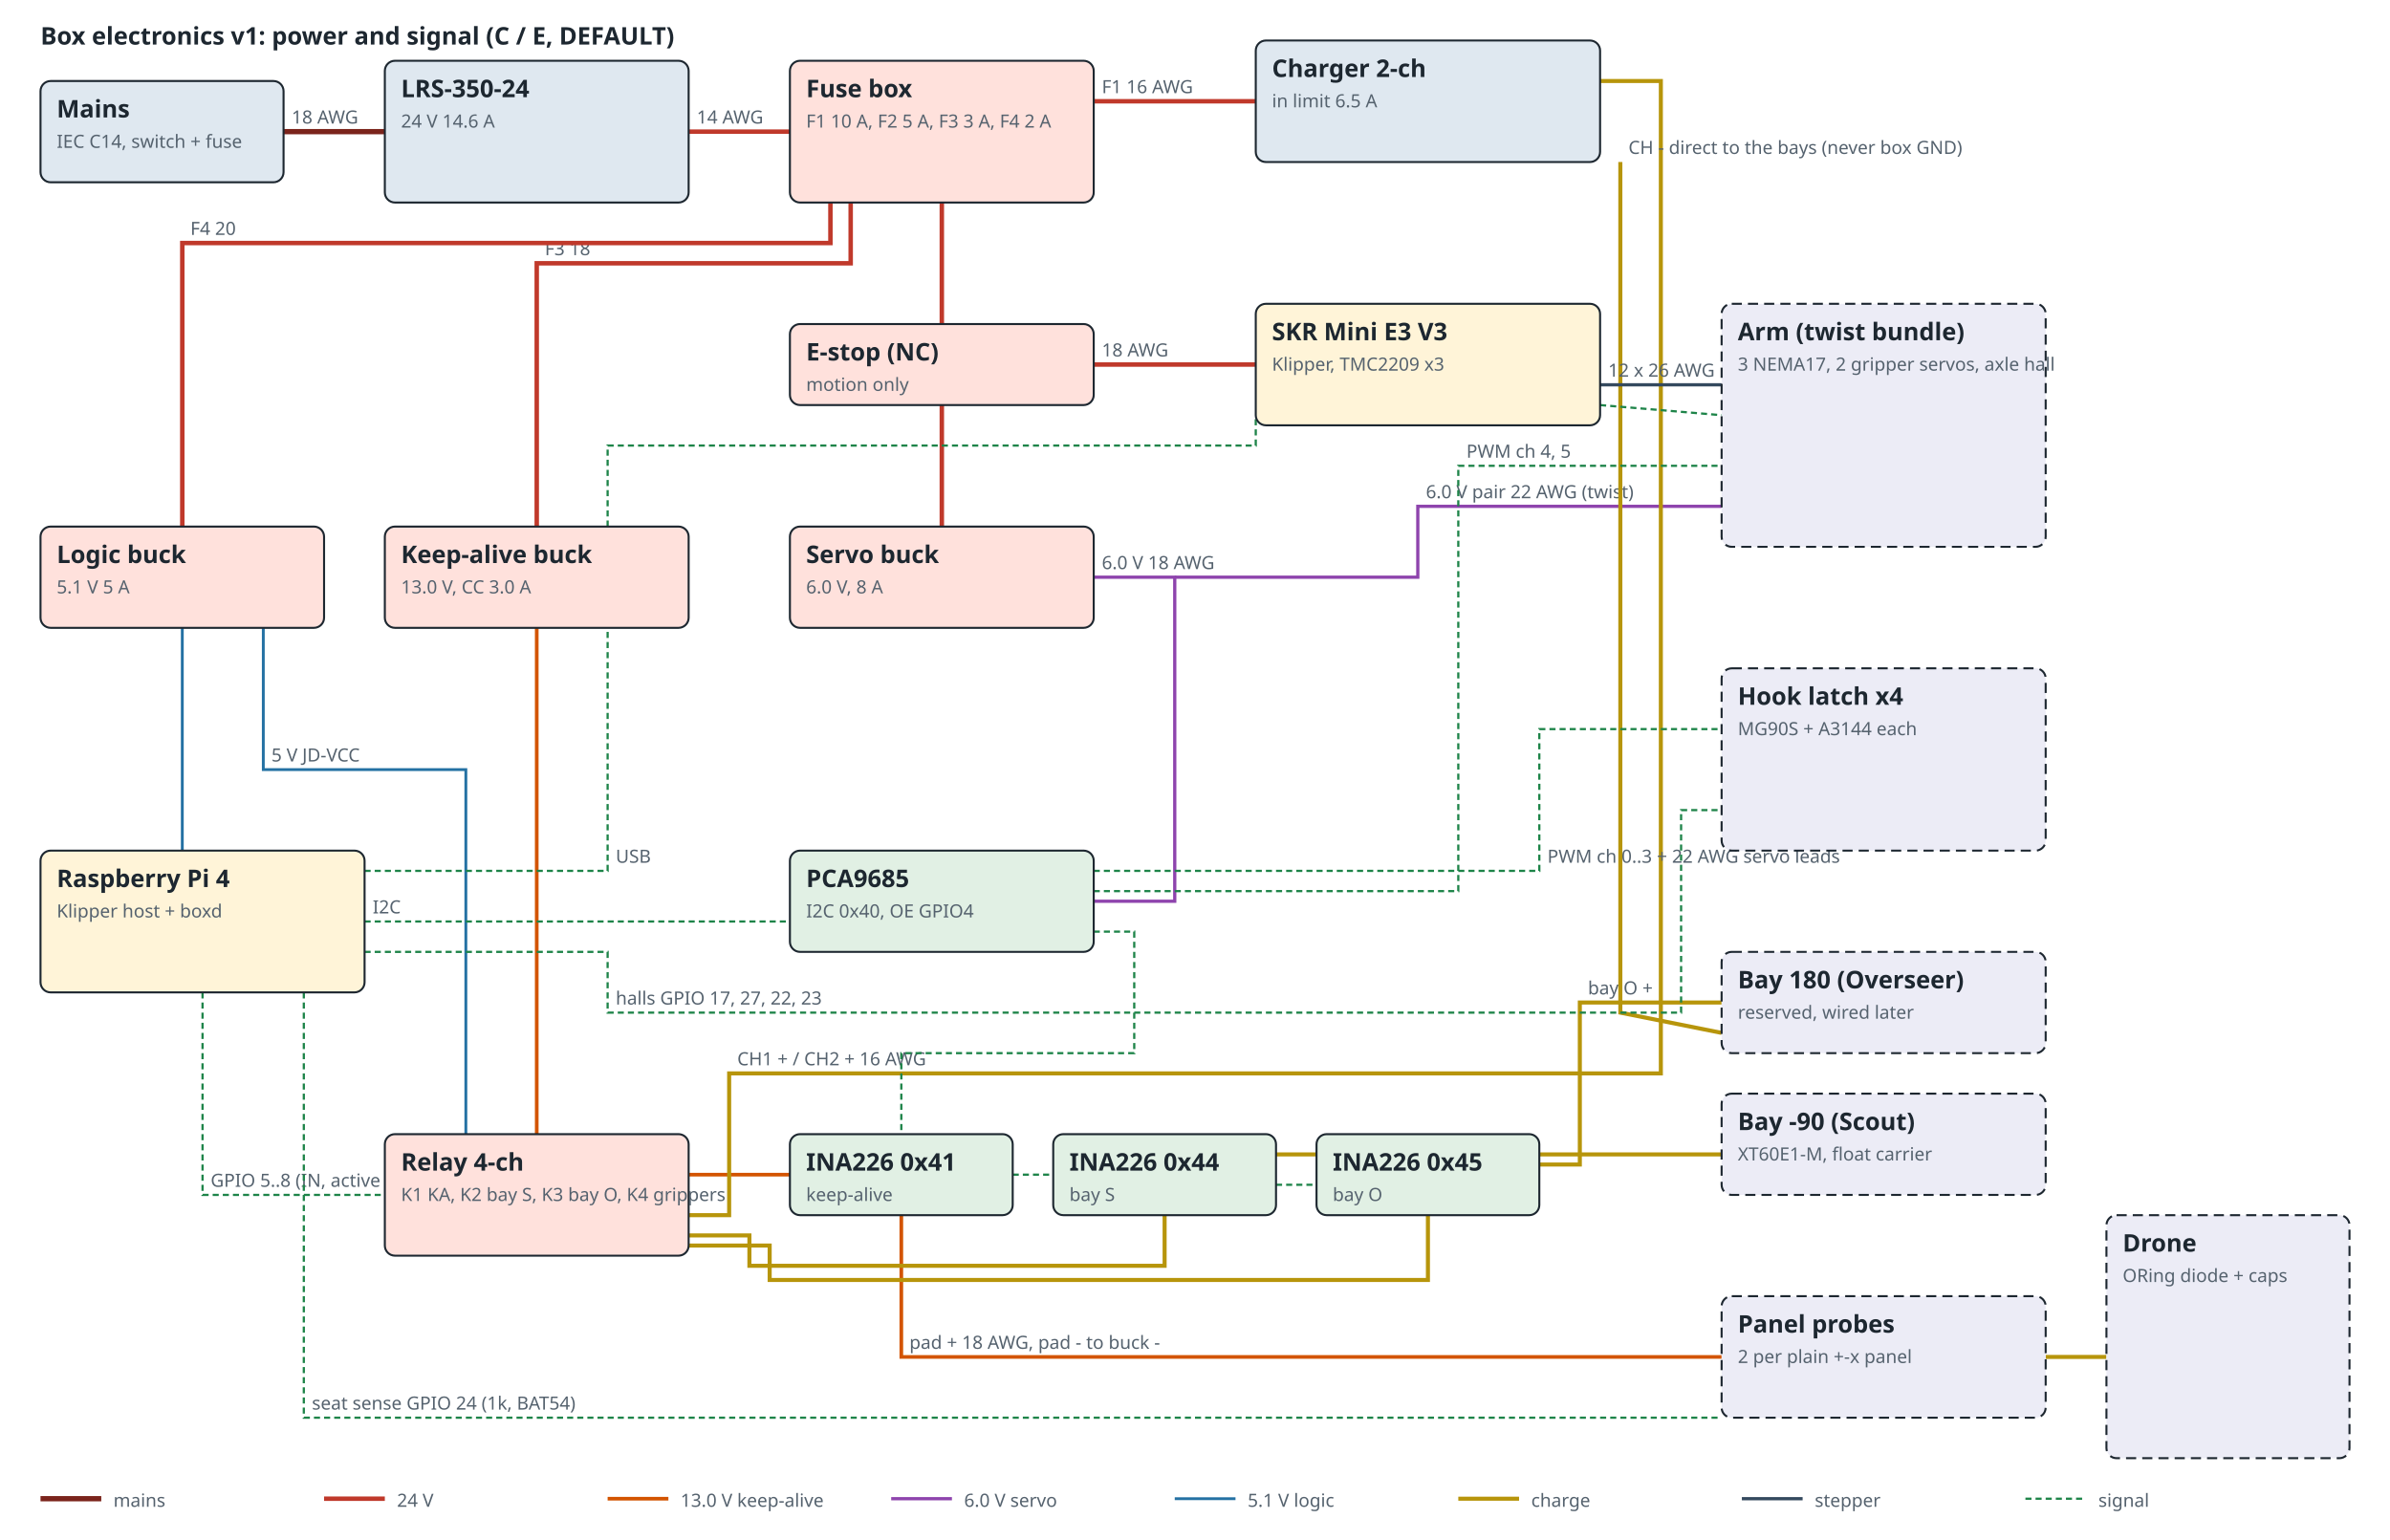
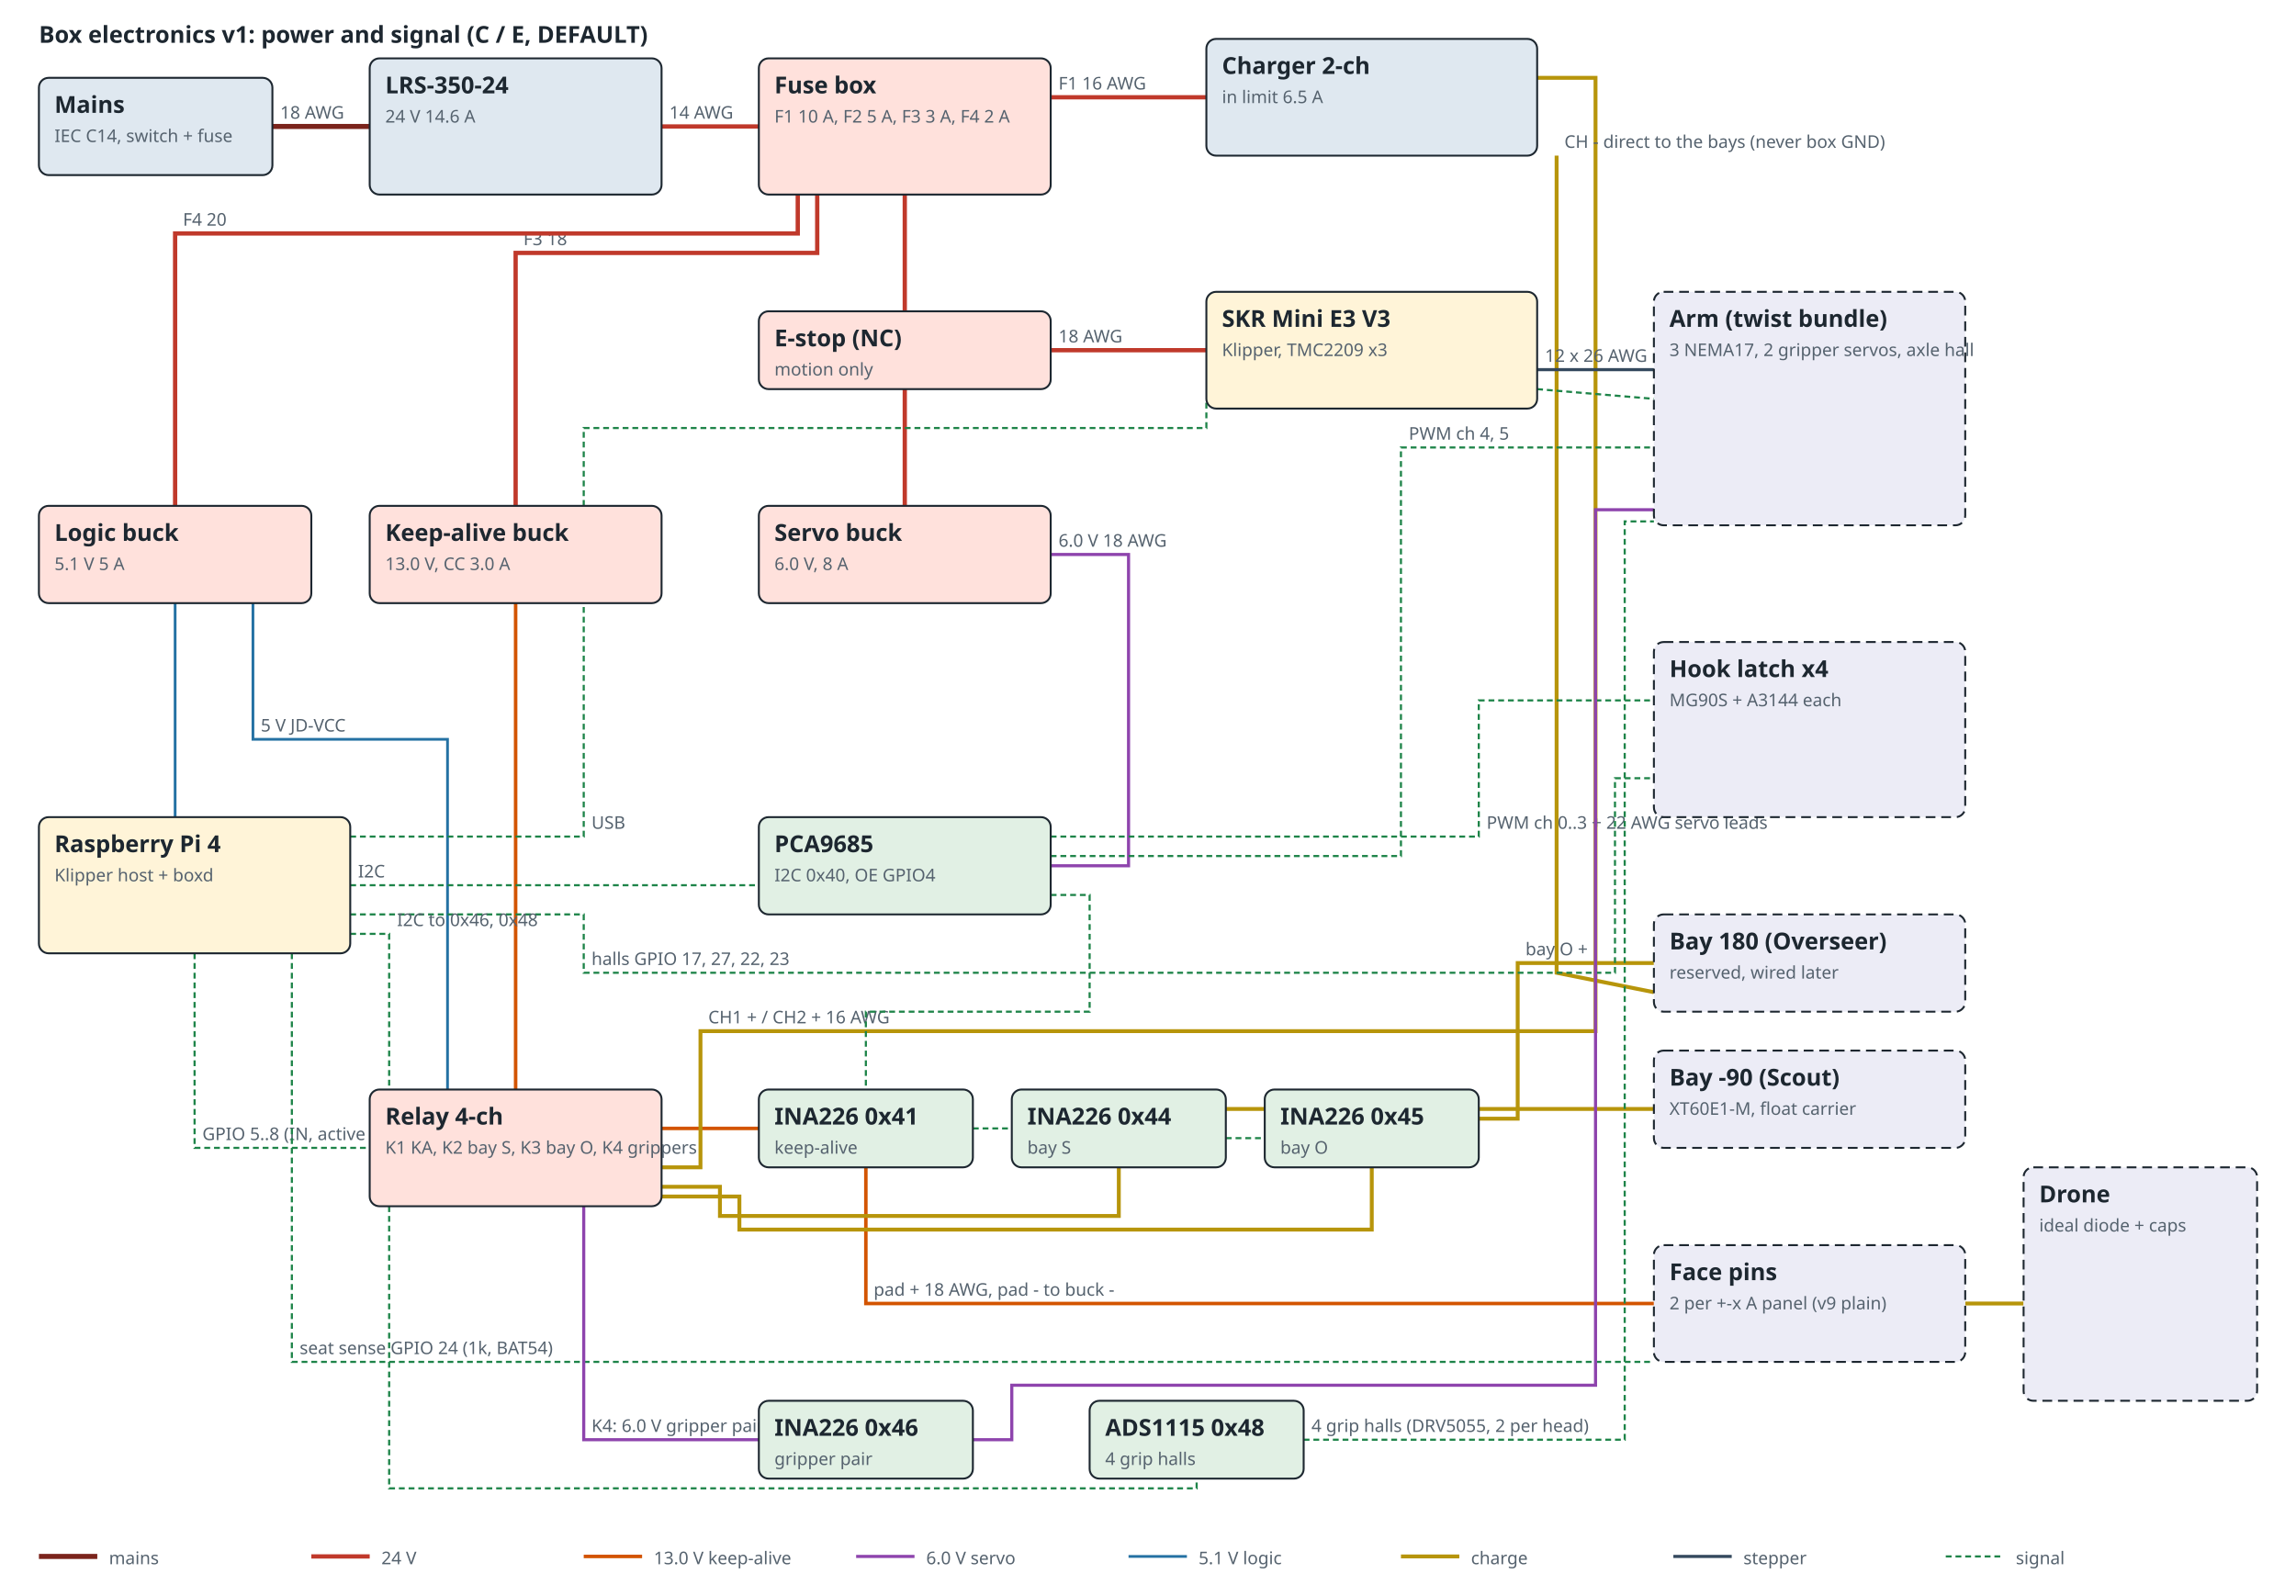
- <svg xmlns="http://www.w3.org/2000/svg" viewBox="0 0 1180 760" width="100%" style="max-width:1180px;height:auto" role="img">
+ <svg xmlns="http://www.w3.org/2000/svg" viewBox="0 0 1180 820" width="100%" style="max-width:1180px;height:auto" role="img">
  <style>
.bg{fill:var(--bg,#ffffff)} .sheet{fill:var(--sheet,#eef3f6);stroke:var(--line,#8a97a3);stroke-width:1}
.ko{fill:var(--ko,#e2e2e2);stroke:var(--line,#8a97a3);stroke-dasharray:4 3}
.fix{fill:var(--fix,#dfe8f0);stroke:var(--ink,#1d2730);stroke-width:1}
.brd{fill:var(--brd,#fff4d8);stroke:var(--ink,#1d2730);stroke-width:1}
.pwr{fill:var(--pwr,#ffe1dc);stroke:var(--ink,#1d2730);stroke-width:1}
.sig{fill:var(--sig,#e1f0e4);stroke:var(--ink,#1d2730);stroke-width:1}
.off{fill:var(--off,#ececf6);stroke:var(--ink,#1d2730);stroke-width:1;stroke-dasharray:5 3}
.t{font:11px system-ui,sans-serif;fill:var(--ink,#1d2730)} .ts{font:9px system-ui,sans-serif;fill:var(--muted,#55626e)}
.tb{font:bold 12px system-ui,sans-serif;fill:var(--ink,#1d2730)}
.w24{stroke:var(--c24,#c0392b);stroke-width:2.2;fill:none} .w13{stroke:var(--c13,#d35400);stroke-width:1.8;fill:none}
.w6{stroke:var(--c6,#8e44ad);stroke-width:1.6;fill:none} .w5{stroke:var(--c5,#2471a3);stroke-width:1.4;fill:none}
.wch{stroke:var(--cch,#b7950b);stroke-width:2;fill:none} .wsg{stroke:var(--csg,#1e8449);stroke-width:1.1;fill:none;stroke-dasharray:3 2}
.wst{stroke:var(--cst,#34495e);stroke-width:1.6;fill:none} .wm{stroke:var(--cm,#7b241c);stroke-width:2.6;fill:none}
.arr{stroke:var(--ink,#1d2730);stroke-width:1.2;fill:none;marker-end:url(#ah)} .ab{stroke:var(--c24,#c0392b);stroke-width:1;fill:none;stroke-dasharray:4 3}
</style>
  <defs>
    <marker id="ah" viewBox="0 0 10 10" refX="9" refY="5" markerWidth="7" markerHeight="7" orient="auto">
      <path d="M0,0 L10,5 L0,10 z" fill="currentColor" />
    </marker>
  </defs>
-   <rect class="bg" x="0" y="0" width="1180" height="760" />
+   <rect class="bg" x="0" y="0" width="1180" height="820" />
  <path class="wm" d="M140,65 L190,65" />
  <text class="ts" x="144" y="61">18 AWG</text>
  <path class="w24" d="M340,65 L390,65" />
  <text class="ts" x="344" y="61">14 AWG</text>
  <path class="w24" d="M540,50 L620,50" />
  <text class="ts" x="544" y="46">F1 16 AWG</text>
  <path class="w24" d="M465,100 L465,160" />
  <text class="ts" x="469" y="96">F2 18</text>
  <path class="w24" d="M540,180 L620,180" />
  <text class="ts" x="544" y="176">18 AWG</text>
  <path class="w24" d="M465,200 L465,260" />
  <text class="ts" x="469" y="196">18</text>
  <path class="w24" d="M420,100 L420,130 L265,130 L265,260" />
  <text class="ts" x="269" y="126">F3 18</text>
  <path class="w24" d="M410,100 L410,120 L90,120 L90,260" />
  <text class="ts" x="94" y="116">F4 20</text>
  <path class="w5" d="M90,310 L90,420" />
  <text class="ts" x="94" y="306">5.1 V 20 AWG</text>
  <path class="w5" d="M130,310 L130,380 L230,380 L230,560" />
  <text class="ts" x="134" y="376">5 V JD-VCC</text>
  <path class="w6" d="M540,285 L580,285 L580,445 L540,445" />
  <text class="ts" x="544" y="281">6.0 V 18 AWG</text>
-   <path class="w6" d="M580,285 L700,285 L700,250 L850,250" />
-   <text class="ts" x="704" y="246">6.0 V pair 22 AWG (twist)</text>
  <path class="w13" d="M265,310 L265,560" />
  <text class="ts" x="269" y="306">13.0 V 18 AWG</text>
  <path class="w13" d="M340,580 L390,580" />
  <path class="w13" d="M445,600 L445,670 L850,670" />
  <text class="ts" x="449" y="666">pad + 18 AWG, pad - to buck -</text>
  <path class="wch" d="M790,40 L820,40 L820,530 L360,530 L360,600 L340,600" />
  <text class="ts" x="364" y="526">CH1 + / CH2 + 16 AWG</text>
  <path class="wch" d="M340,610 L370,610 L370,625 L575,625 L575,600" />
  <path class="wch" d="M340,615 L380,615 L380,632 L705,632 L705,600" />
  <path class="wch" d="M630,570 L850,570" />
  <text class="ts" x="854" y="566">bay S + 16 AWG</text>
  <path class="wch" d="M760,575 L780,575 L780,495 L850,495" />
  <text class="ts" x="784" y="491">bay O +</text>
  <path class="wch" d="M800,80 L800,500 L850,510" />
  <text class="ts" x="804" y="76">CH - direct to the bays (never box GND)</text>
  <path class="wst" d="M790,190 L850,190" />
  <text class="ts" x="794" y="186">12 x 26 AWG</text>
  <path class="wsg" d="M180,455 L390,455" />
  <text class="ts" x="184" y="451">I2C</text>
  <path class="wsg" d="M540,460 L560,460 L560,520 L445,520 L445,560" />
  <path class="wsg" d="M500,580 L520,580" />
  <path class="wsg" d="M630,585 L650,585" />
  <path class="wsg" d="M100,490 L100,590 L190,590" />
  <text class="ts" x="104" y="586">GPIO 5..8 (IN, active low)</text>
  <path class="wsg" d="M540,430 L760,430 L760,360 L850,360" />
  <text class="ts" x="764" y="426">PWM ch 0..3 + 22 AWG servo leads</text>
  <path class="wsg" d="M540,440 L720,440 L720,230 L850,230" />
  <text class="ts" x="724" y="226">PWM ch 4, 5</text>
  <path class="wsg" d="M180,470 L300,470 L300,500 L830,500 L830,400 L850,400" />
  <text class="ts" x="304" y="496">halls GPIO 17, 27, 22, 23</text>
  <path class="wsg" d="M150,490 L150,700 L850,700" />
  <text class="ts" x="154" y="696">seat sense GPIO 24 (1k, BAT54)</text>
  <path class="wsg" d="M180,430 L300,430 L300,220 L620,220 L620,205" />
  <text class="ts" x="304" y="426">USB</text>
  <path class="wsg" d="M790,200 L850,205" />
  <path class="wch" d="M1010,670 L1040,670" />
+   <path class="w6" d="M300,620 L300,740 L390,740" />
+   <text class="ts" x="304" y="736">K4: 6.0 V gripper pair (twist), stall cut</text>
+   <path class="w6" d="M500,740 L520,740 L520,712 L820,712 L820,262 L850,262" />
+   <path class="wsg" d="M670,740 L835,740 L835,268 L850,268" />
+   <text class="ts" x="674" y="736">4 grip halls (DRV5055, 2 per head)</text>
+   <path class="wsg" d="M180,480 L200,480 L200,765 L615,765 L615,760" />
+   <text class="ts" x="204" y="476">I2C to 0x46, 0x48</text>
  <rect class="fix" x="20" y="40" width="120" height="50" rx="5" />
  <text class="tb" x="28" y="58">Mains</text>
  <text class="ts" x="28" y="73">IEC C14, switch + fuse</text>
  <rect class="fix" x="190" y="30" width="150" height="70" rx="5" />
  <text class="tb" x="198" y="48">LRS-350-24</text>
  <text class="ts" x="198" y="63">24 V 14.6 A</text>
  <rect class="pwr" x="390" y="30" width="150" height="70" rx="5" />
  <text class="tb" x="398" y="48">Fuse box</text>
  <text class="ts" x="398" y="63">F1 10 A, F2 5 A, F3 3 A, F4 2 A</text>
  <rect class="fix" x="620" y="20" width="170" height="60" rx="5" />
  <text class="tb" x="628" y="38">Charger 2-ch</text>
  <text class="ts" x="628" y="53">in limit 6.5 A</text>
  <rect class="pwr" x="390" y="160" width="150" height="40" rx="5" />
  <text class="tb" x="398" y="178">E-stop (NC)</text>
  <text class="ts" x="398" y="193">motion only</text>
  <rect class="brd" x="620" y="150" width="170" height="60" rx="5" />
  <text class="tb" x="628" y="168">SKR Mini E3 V3</text>
  <text class="ts" x="628" y="183">Klipper, TMC2209 x3</text>
  <rect class="pwr" x="390" y="260" width="150" height="50" rx="5" />
  <text class="tb" x="398" y="278">Servo buck</text>
  <text class="ts" x="398" y="293">6.0 V, 8 A</text>
  <rect class="pwr" x="190" y="260" width="150" height="50" rx="5" />
  <text class="tb" x="198" y="278">Keep-alive buck</text>
  <text class="ts" x="198" y="293">13.0 V, CC 3.0 A</text>
  <rect class="pwr" x="20" y="260" width="140" height="50" rx="5" />
  <text class="tb" x="28" y="278">Logic buck</text>
  <text class="ts" x="28" y="293">5.1 V 5 A</text>
  <rect class="brd" x="20" y="420" width="160" height="70" rx="5" />
  <text class="tb" x="28" y="438">Raspberry Pi 4</text>
  <text class="ts" x="28" y="453">Klipper host + boxd</text>
  <rect class="sig" x="390" y="420" width="150" height="50" rx="5" />
  <text class="tb" x="398" y="438">PCA9685</text>
  <text class="ts" x="398" y="453">I2C 0x40, OE GPIO4</text>
  <rect class="pwr" x="190" y="560" width="150" height="60" rx="5" />
  <text class="tb" x="198" y="578">Relay 4-ch</text>
  <text class="ts" x="198" y="593">K1 KA, K2 bay S, K3 bay O, K4 grippers</text>
  <rect class="sig" x="390" y="560" width="110" height="40" rx="5" />
  <text class="tb" x="398" y="578">INA226 0x41</text>
  <text class="ts" x="398" y="593">keep-alive</text>
  <rect class="sig" x="520" y="560" width="110" height="40" rx="5" />
  <text class="tb" x="528" y="578">INA226 0x44</text>
  <text class="ts" x="528" y="593">bay S</text>
  <rect class="sig" x="650" y="560" width="110" height="40" rx="5" />
  <text class="tb" x="658" y="578">INA226 0x45</text>
  <text class="ts" x="658" y="593">bay O</text>
  <rect class="off" x="850" y="640" width="160" height="60" rx="5" />
-   <text class="tb" x="858" y="658">Panel probes</text>
-   <text class="ts" x="858" y="673">2 per plain +-x panel</text>
+   <text class="tb" x="858" y="658">Face pins</text>
+   <text class="ts" x="858" y="673">2 per +-x A panel (v9 plain)</text>
  <rect class="off" x="850" y="540" width="160" height="50" rx="5" />
  <text class="tb" x="858" y="558">Bay -90 (Scout)</text>
  <text class="ts" x="858" y="573">XT60E1-M, float carrier</text>
  <rect class="off" x="850" y="470" width="160" height="50" rx="5" />
  <text class="tb" x="858" y="488">Bay 180 (Overseer)</text>
  <text class="ts" x="858" y="503">reserved, wired later</text>
  <rect class="off" x="850" y="150" width="160" height="120" rx="5" />
  <text class="tb" x="858" y="168">Arm (twist bundle)</text>
  <text class="ts" x="858" y="183">3 NEMA17, 2 gripper servos, axle hall</text>
  <rect class="off" x="850" y="330" width="160" height="90" rx="5" />
  <text class="tb" x="858" y="348">Hook latch x4</text>
  <text class="ts" x="858" y="363">MG90S + A3144 each</text>
  <rect class="off" x="1040" y="600" width="120" height="120" rx="5" />
  <text class="tb" x="1048" y="618">Drone</text>
-   <text class="ts" x="1048" y="633">ORing diode + caps</text>
+   <text class="ts" x="1048" y="633">ideal diode + caps</text>
+   <rect class="sig" x="390" y="720" width="110" height="40" rx="5" />
+   <text class="tb" x="398" y="738">INA226 0x46</text>
+   <text class="ts" x="398" y="753">gripper pair</text>
+   <rect class="sig" x="560" y="720" width="110" height="40" rx="5" />
+   <text class="tb" x="568" y="738">ADS1115 0x48</text>
+   <text class="ts" x="568" y="753">4 grip halls</text>
  <text class="tb" x="20" y="22">Box electronics v1: power and signal (C / E, DEFAULT)</text>
-   <path class="wm" d="M20,740 L50,740" />
-   <text class="ts" x="56" y="744">mains</text>
-   <path class="w24" d="M160,740 L190,740" />
-   <text class="ts" x="196" y="744">24 V</text>
-   <path class="w13" d="M300,740 L330,740" />
-   <text class="ts" x="336" y="744">13.0 V keep-alive</text>
-   <path class="w6" d="M440,740 L470,740" />
-   <text class="ts" x="476" y="744">6.0 V servo</text>
-   <path class="w5" d="M580,740 L610,740" />
-   <text class="ts" x="616" y="744">5.1 V logic</text>
-   <path class="wch" d="M720,740 L750,740" />
-   <text class="ts" x="756" y="744">charge</text>
-   <path class="wst" d="M860,740 L890,740" />
-   <text class="ts" x="896" y="744">stepper</text>
-   <path class="wsg" d="M1000,740 L1030,740" />
-   <text class="ts" x="1036" y="744">signal</text>
+   <path class="wm" d="M20,800 L50,800" />
+   <text class="ts" x="56" y="804">mains</text>
+   <path class="w24" d="M160,800 L190,800" />
+   <text class="ts" x="196" y="804">24 V</text>
+   <path class="w13" d="M300,800 L330,800" />
+   <text class="ts" x="336" y="804">13.0 V keep-alive</text>
+   <path class="w6" d="M440,800 L470,800" />
+   <text class="ts" x="476" y="804">6.0 V servo</text>
+   <path class="w5" d="M580,800 L610,800" />
+   <text class="ts" x="616" y="804">5.1 V logic</text>
+   <path class="wch" d="M720,800 L750,800" />
+   <text class="ts" x="756" y="804">charge</text>
+   <path class="wst" d="M860,800 L890,800" />
+   <text class="ts" x="896" y="804">stepper</text>
+   <path class="wsg" d="M1000,800 L1030,800" />
+   <text class="ts" x="1036" y="804">signal</text>
</svg>
